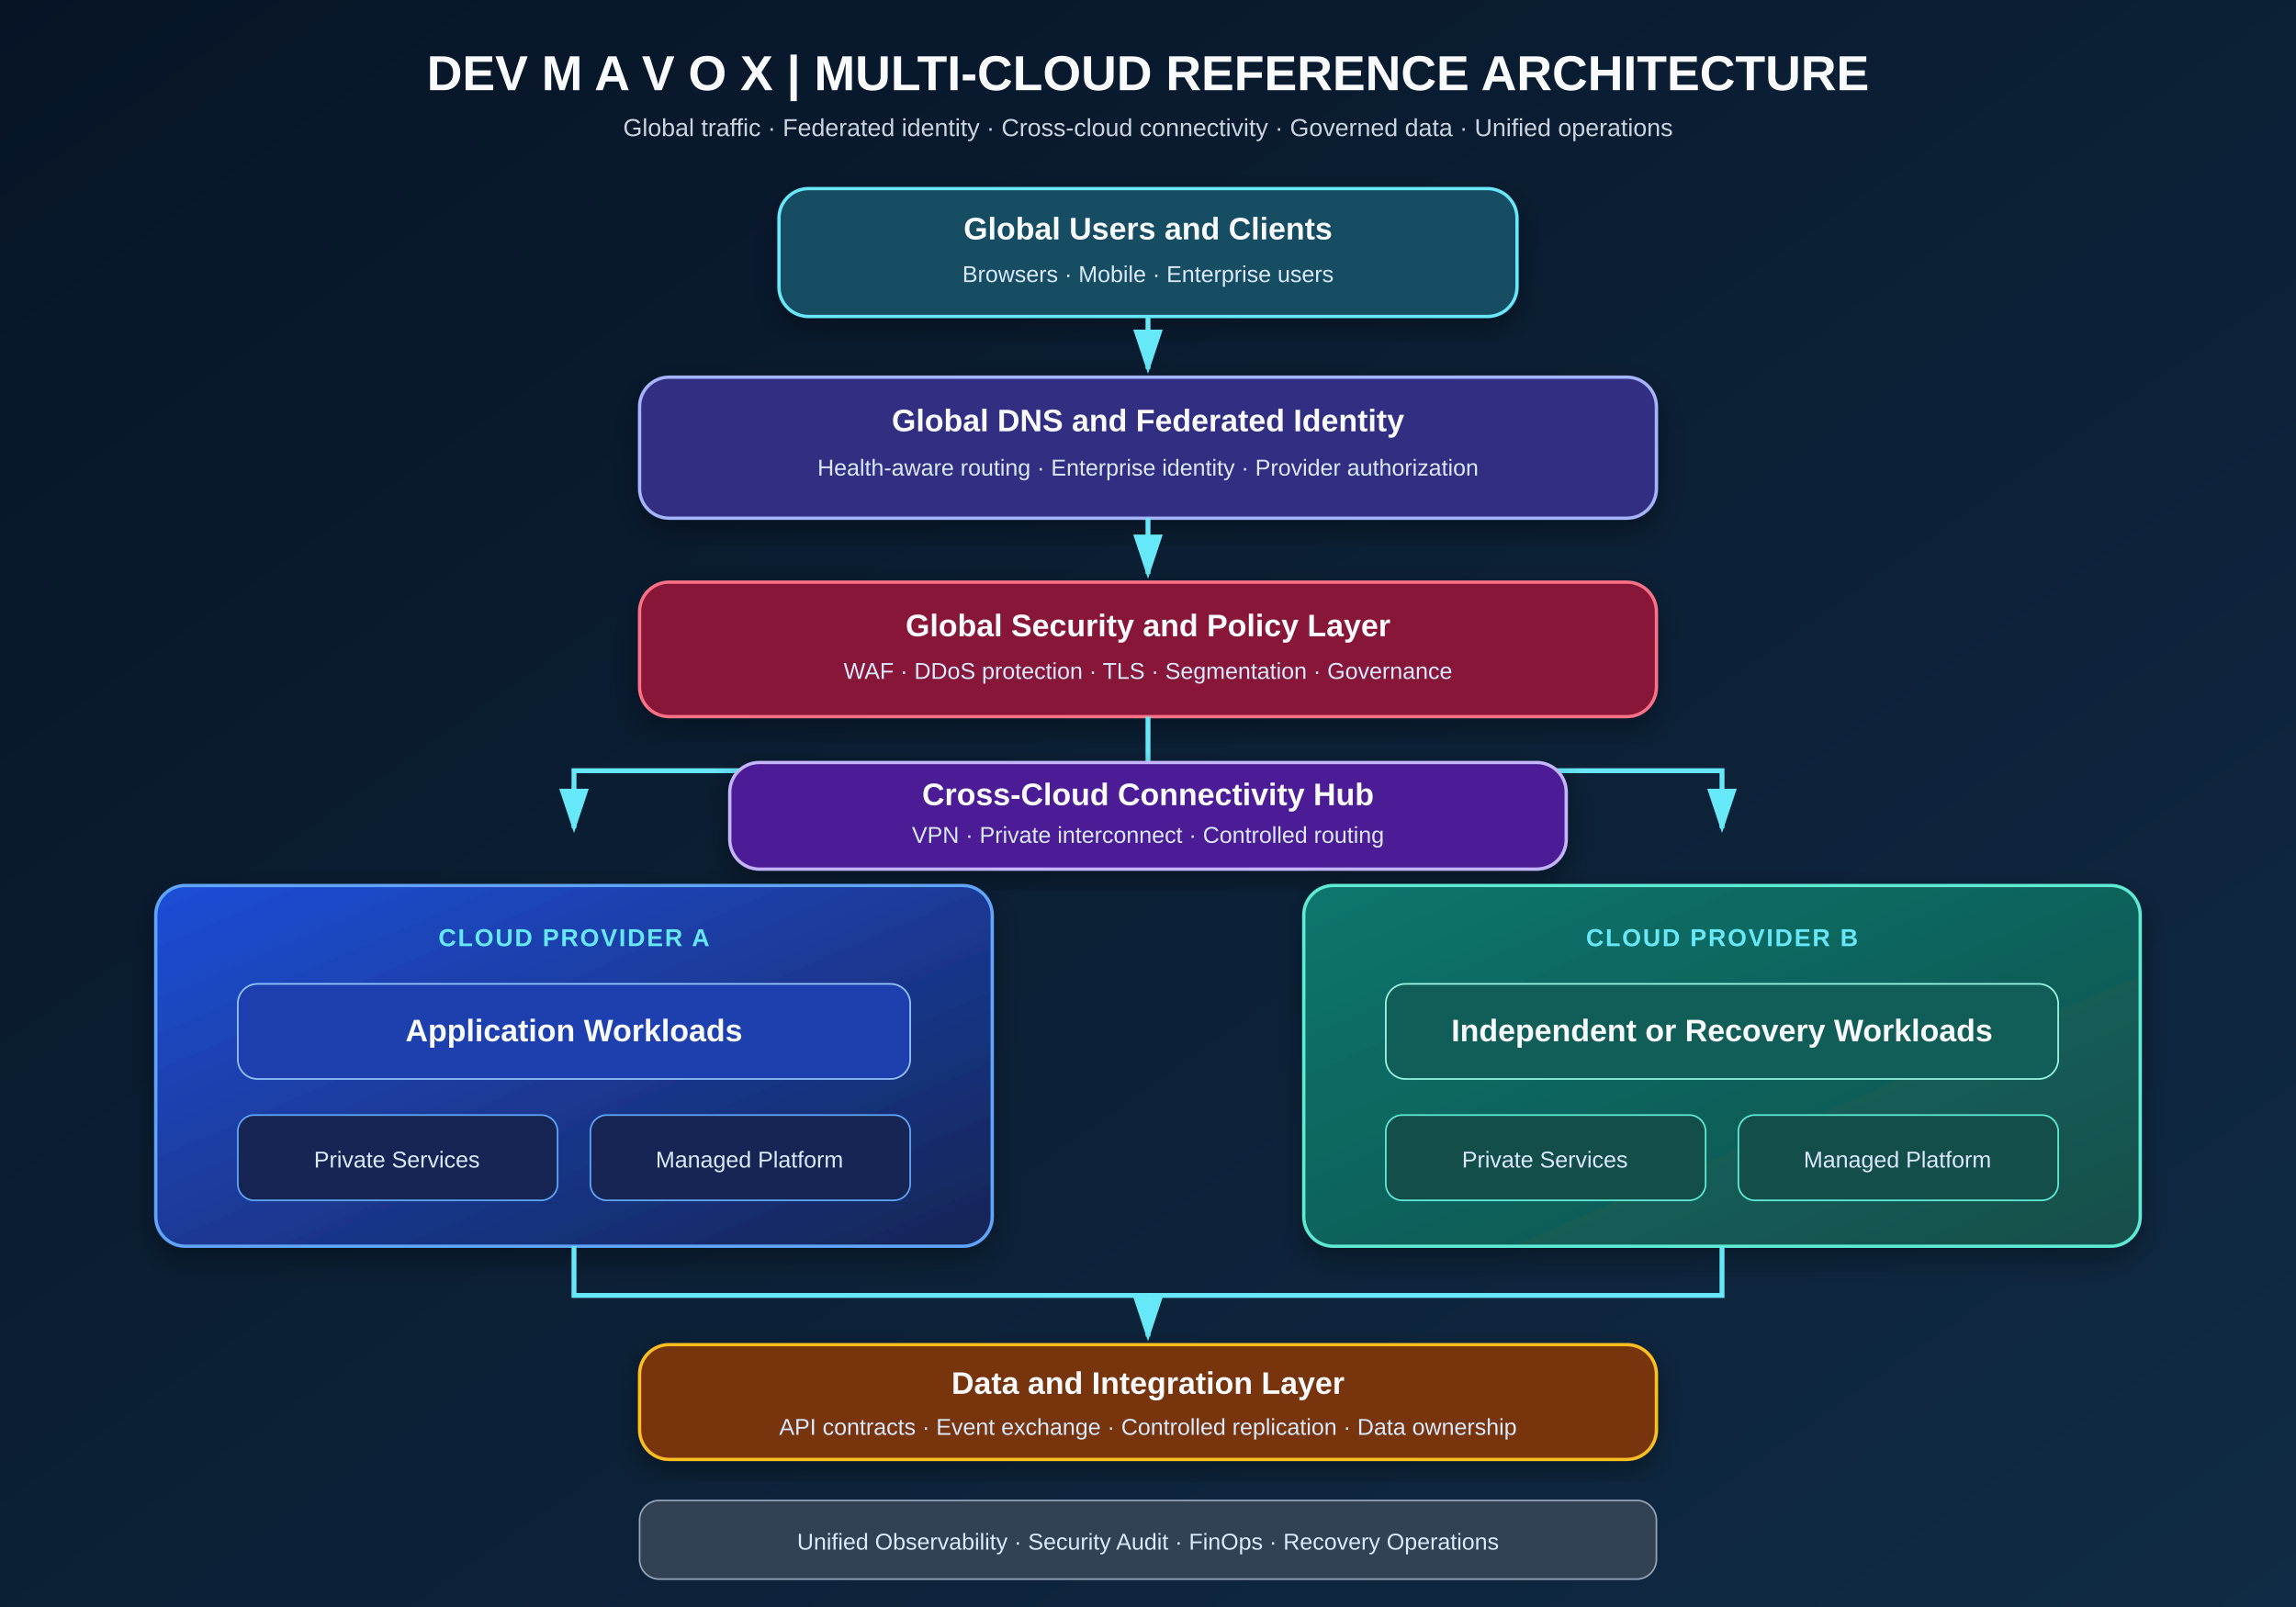
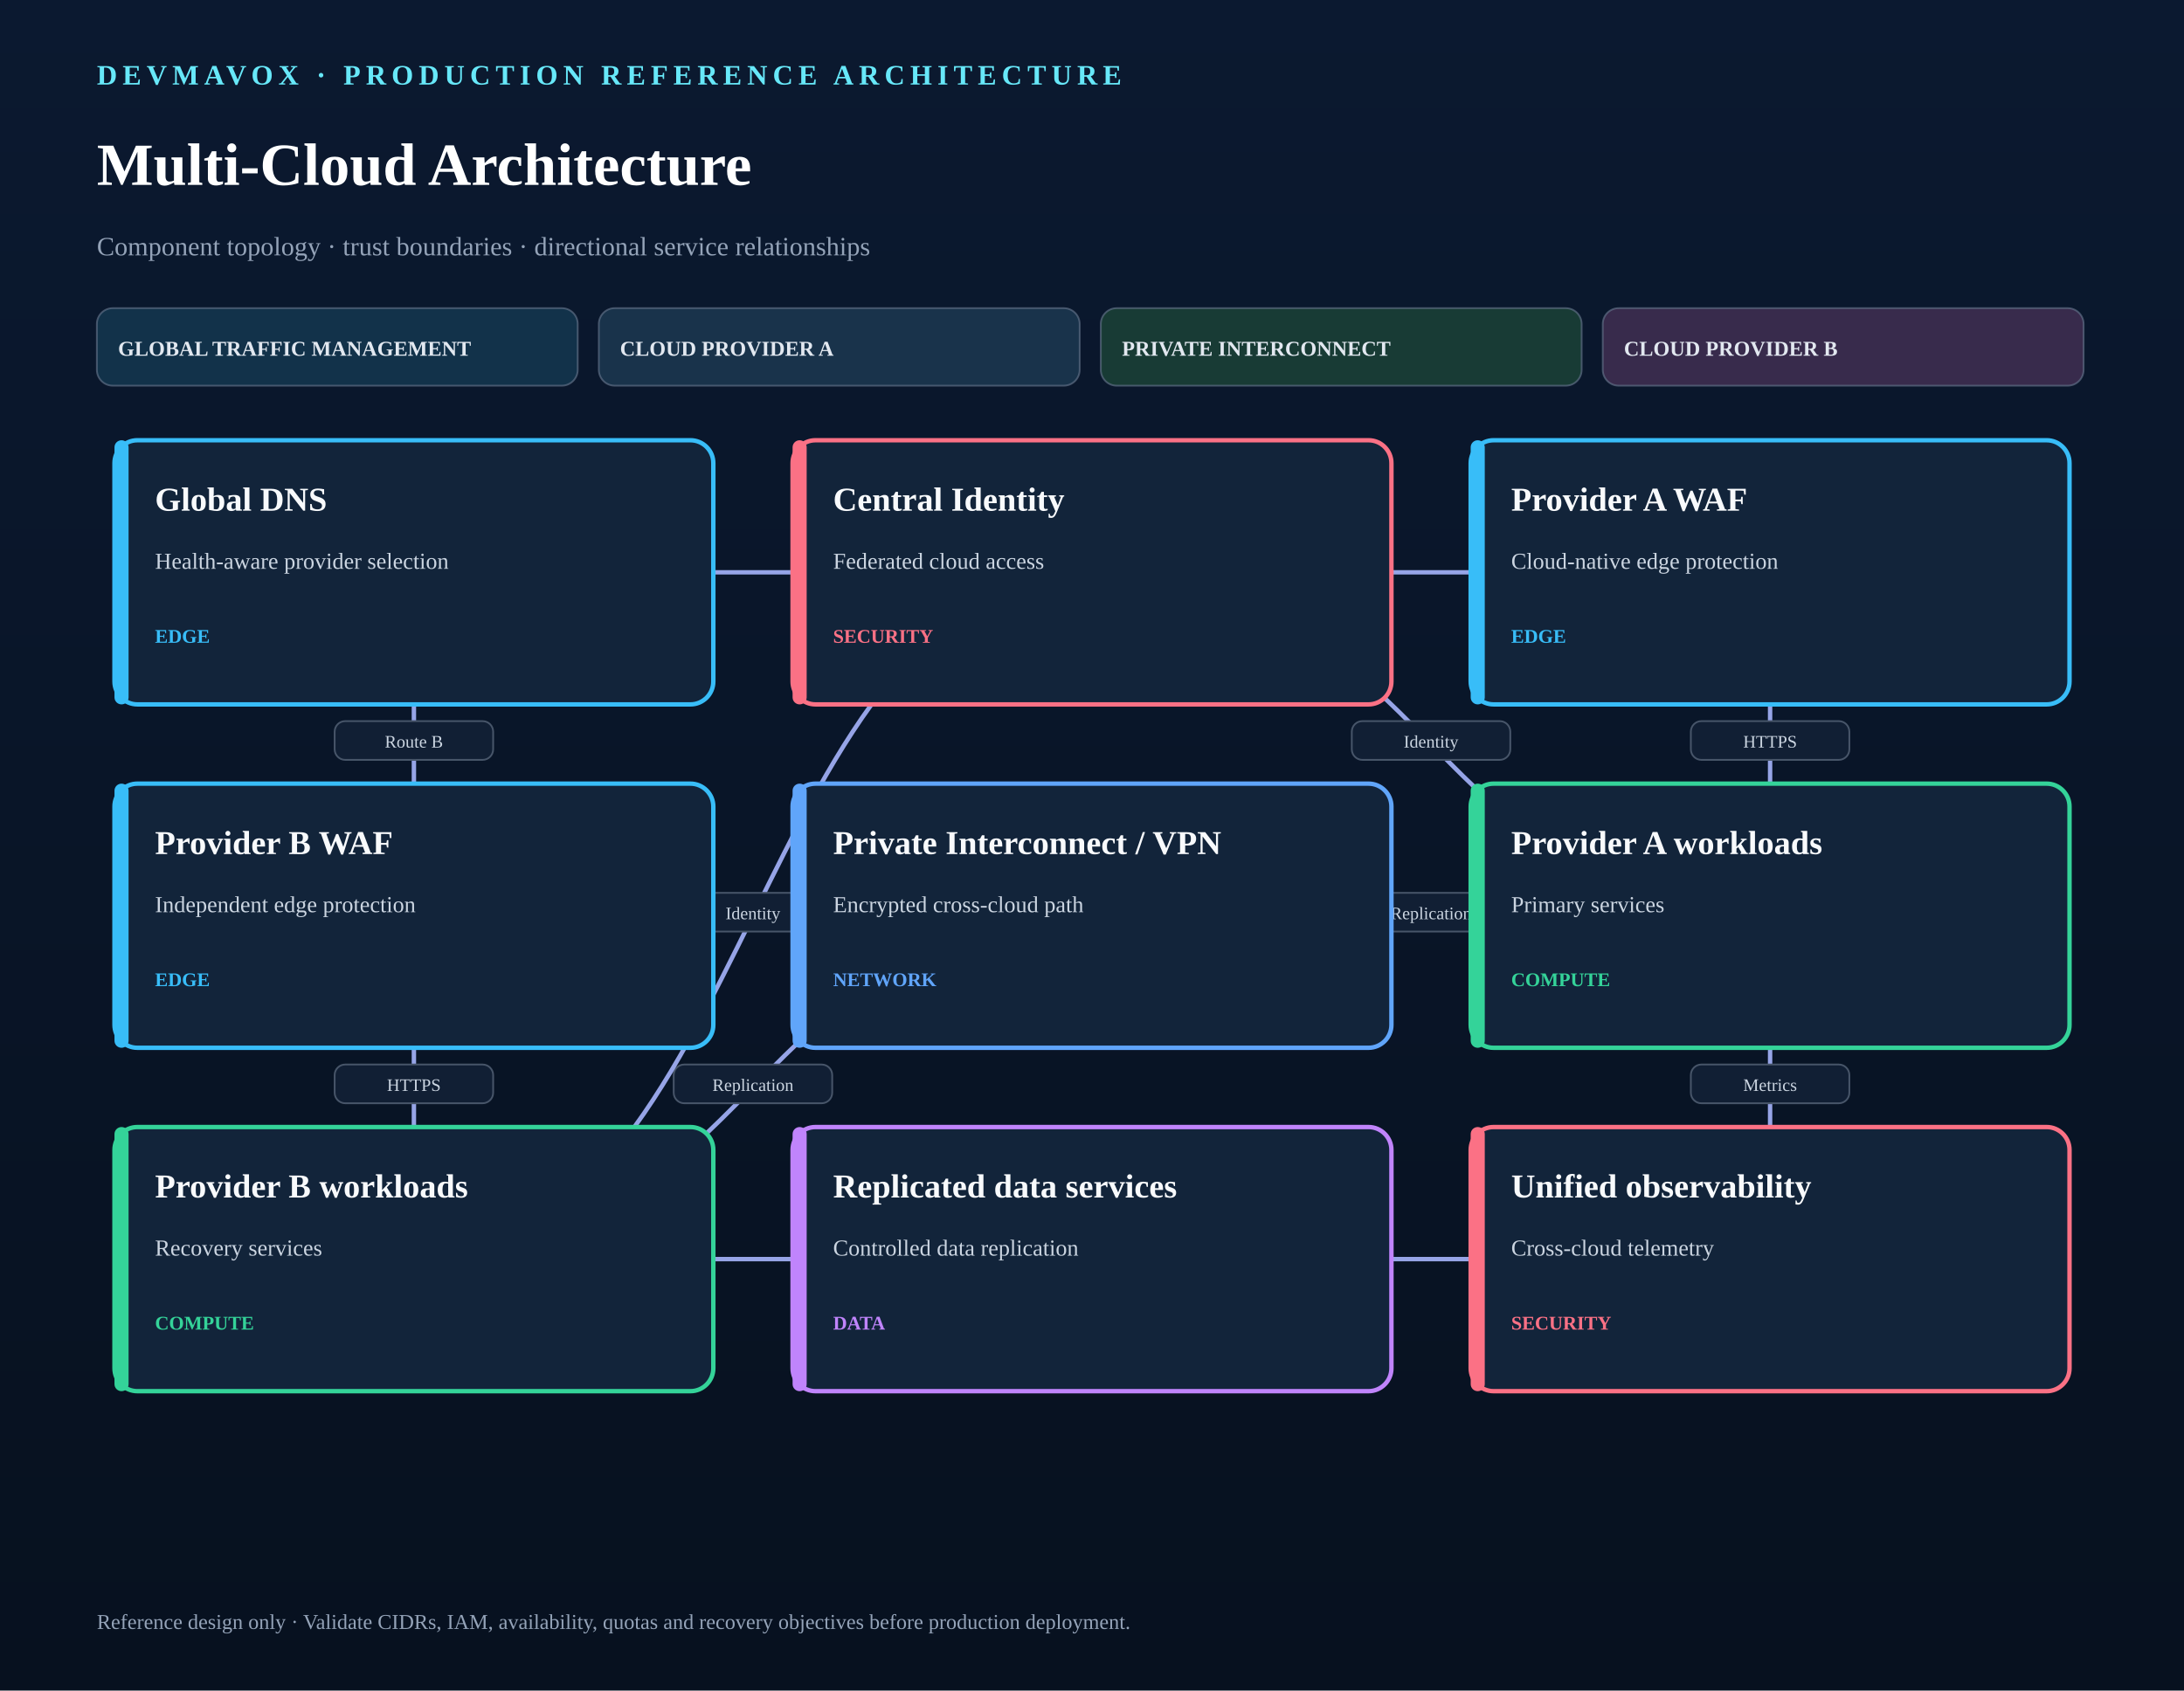
- <svg xmlns="http://www.w3.org/2000/svg" width="1400" height="980" viewBox="0 0 1400 980">
+ <svg xmlns="http://www.w3.org/2000/svg" width="1240" height="960" viewBox="0 0 1240 960">
  <defs>
-     <linearGradient id="bg" x1="0" y1="0" x2="1" y2="1">
-       <stop offset="0" stop-color="#071426" />
-       <stop offset="1" stop-color="#102b45" />
+     <linearGradient id="bg" x2="0" y2="1">
+       <stop stop-color="#0b1930" />
+       <stop offset="1" stop-color="#07111f" />
    </linearGradient>
-     <linearGradient id="cloudA" x1="0" y1="0" x2="1" y2="1">
-       <stop offset="0" stop-color="#1d4ed8" />
-       <stop offset="1" stop-color="#172554" />
-     </linearGradient>
-     <linearGradient id="cloudB" x1="0" y1="0" x2="1" y2="1">
-       <stop offset="0" stop-color="#0f766e" />
-       <stop offset="1" stop-color="#134e4a" />
-     </linearGradient>
-     <filter id="shadow" x="-20%" y="-20%" width="140%" height="140%">
-       <feDropShadow dx="0" dy="7" stdDeviation="9" flood-color="#000000" flood-opacity=".35" />
-     </filter>
-     <marker id="arrow" markerWidth="10" markerHeight="10" refX="8" refY="3" orient="auto">
-       <path d="M0 0 L9 3 L0 6 Z" fill="#67e8f9" />
+     <marker id="arr" markerWidth="10" markerHeight="10" refX="8" refY="4" orient="auto">
+       <path d="M0 0 L0 8 L9 4Z" fill="#cbd5e1" />
    </marker>
-     <style>
-       .heading{font:700 30px Arial;fill:#f8fafc}
-       .sub{font:15px Arial;fill:#cbd5e1}
-       .node{font:700 19px Arial;fill:#f8fafc}
-       .small{font:14px Arial;fill:#dbeafe}
-       .label{font:700 15px Arial;fill:#67e8f9;letter-spacing:1px}
-       .line{fill:none;stroke:#67e8f9;stroke-width:3;marker-end:url(#arrow)}
-       .panel{stroke-width:2;rx:18;filter:url(#shadow)}
-     </style>
  </defs>
-   <rect width="1400" height="980" fill="url(#bg)" />
-   <text x="700" y="55" text-anchor="middle" class="heading">DEV M A V O X  |  MULTI-CLOUD REFERENCE ARCHITECTURE</text>
-   <text x="700" y="83" text-anchor="middle" class="sub">Global traffic · Federated identity · Cross-cloud connectivity · Governed data · Unified operations</text>
-   <rect x="475" y="115" width="450" height="78" rx="16" fill="#164e63" stroke="#67e8f9" class="panel" />
-   <text x="700" y="146" text-anchor="middle" class="node">Global Users and Clients</text>
-   <text x="700" y="172" text-anchor="middle" class="small">Browsers · Mobile · Enterprise users</text>
-   <path d="M700 193 V225" class="line" />
-   <rect x="390" y="230" width="620" height="86" rx="16" fill="#312e81" stroke="#a5b4fc" class="panel" />
-   <text x="700" y="263" text-anchor="middle" class="node">Global DNS and Federated Identity</text>
-   <text x="700" y="290" text-anchor="middle" class="small">Health-aware routing · Enterprise identity · Provider authorization</text>
-   <path d="M700 316 V350" class="line" />
-   <rect x="390" y="355" width="620" height="82" rx="16" fill="#881337" stroke="#fb7185" class="panel" />
-   <text x="700" y="388" text-anchor="middle" class="node">Global Security and Policy Layer</text>
-   <text x="700" y="414" text-anchor="middle" class="small">WAF · DDoS protection · TLS · Segmentation · Governance</text>
-   <path d="M700 437 V470 H350 V505" class="line" />
-   <path d="M700 470 H1050 V505" class="line" />
-   <rect x="445" y="465" width="510" height="65" rx="14" fill="#4c1d95" stroke="#c4b5fd" class="panel" />
-   <text x="700" y="491" text-anchor="middle" class="node">Cross-Cloud Connectivity Hub</text>
-   <text x="700" y="514" text-anchor="middle" class="small">VPN · Private interconnect · Controlled routing</text>
-   <rect x="95" y="540" width="510" height="220" rx="20" fill="url(#cloudA)" stroke="#60a5fa" class="panel" />
-   <text x="350" y="577" text-anchor="middle" class="label">CLOUD PROVIDER A</text>
-   <rect x="145" y="600" width="410" height="58" rx="12" fill="#1e40af" stroke="#93c5fd" />
-   <text x="350" y="635" text-anchor="middle" class="node">Application Workloads</text>
-   <rect x="145" y="680" width="195" height="52" rx="10" fill="#172554" stroke="#60a5fa" />
-   <text x="242" y="712" text-anchor="middle" class="small">Private Services</text>
-   <rect x="360" y="680" width="195" height="52" rx="10" fill="#172554" stroke="#60a5fa" />
-   <text x="457" y="712" text-anchor="middle" class="small">Managed Platform</text>
-   <rect x="795" y="540" width="510" height="220" rx="20" fill="url(#cloudB)" stroke="#5eead4" class="panel" />
-   <text x="1050" y="577" text-anchor="middle" class="label">CLOUD PROVIDER B</text>
-   <rect x="845" y="600" width="410" height="58" rx="12" fill="#115e59" stroke="#99f6e4" />
-   <text x="1050" y="635" text-anchor="middle" class="node">Independent or Recovery Workloads</text>
-   <rect x="845" y="680" width="195" height="52" rx="10" fill="#134e4a" stroke="#5eead4" />
-   <text x="942" y="712" text-anchor="middle" class="small">Private Services</text>
-   <rect x="1060" y="680" width="195" height="52" rx="10" fill="#134e4a" stroke="#5eead4" />
-   <text x="1157" y="712" text-anchor="middle" class="small">Managed Platform</text>
-   <path d="M350 760 V790 H700 V815" class="line" />
-   <path d="M1050 760 V790 H700" fill="none" stroke="#67e8f9" stroke-width="3" />
-   <rect x="390" y="820" width="620" height="70" rx="16" fill="#78350f" stroke="#fbbf24" class="panel" />
-   <text x="700" y="850" text-anchor="middle" class="node">Data and Integration Layer</text>
-   <text x="700" y="875" text-anchor="middle" class="small">API contracts · Event exchange · Controlled replication · Data ownership</text>
-   <rect x="390" y="915" width="620" height="48" rx="12" fill="#334155" stroke="#94a3b8" />
-   <text x="700" y="945" text-anchor="middle" class="small">Unified Observability · Security Audit · FinOps · Recovery Operations</text>
+   <rect width="100%" height="100%" fill="url(#bg)" />
+   <text x="55" y="48" fill="#67e8f9" font-size="16" font-weight="700" letter-spacing="3">DEVMAVOX · PRODUCTION REFERENCE ARCHITECTURE</text>
+   <text x="55" y="105" fill="white" font-size="34" font-weight="800">Multi-Cloud Architecture</text>
+   <text x="55" y="145" fill="#94a3b8" font-size="15">Component topology · trust boundaries · directional service relationships</text>
+   <rect x="55" y="175" width="273" height="44" rx="9" fill="#12324a" stroke="#64748b" stroke-opacity=".65" />
+   <text x="67" y="202" fill="#e2e8f0" font-size="12" font-weight="700">GLOBAL TRAFFIC MANAGEMENT</text>
+   <rect x="340" y="175" width="273" height="44" rx="9" fill="#19334b" stroke="#64748b" stroke-opacity=".65" />
+   <text x="352" y="202" fill="#e2e8f0" font-size="12" font-weight="700">CLOUD PROVIDER A</text>
+   <rect x="625" y="175" width="273" height="44" rx="9" fill="#183b35" stroke="#64748b" stroke-opacity=".65" />
+   <text x="637" y="202" fill="#e2e8f0" font-size="12" font-weight="700">PRIVATE INTERCONNECT</text>
+   <rect x="910" y="175" width="273" height="44" rx="9" fill="#382b4c" stroke="#64748b" stroke-opacity=".65" />
+   <text x="922" y="202" fill="#e2e8f0" font-size="12" font-weight="700">CLOUD PROVIDER B</text>
+   <path d="M 235 325 C 620 325, 620 325, 1005 325" fill="none" stroke="#a5b4fc" stroke-width="2.5" marker-end="url(#arr)" opacity=".9" />
+   <rect x="575" y="312" width="90" height="22" rx="6" fill="#111f34" stroke="#475569" />
+   <text x="620" y="327" fill="#cbd5e1" text-anchor="middle" font-size="10">Route A</text>
+   <path d="M 235 325 C 235 325, 235 520, 235 520" fill="none" stroke="#a5b4fc" stroke-width="2.5" marker-end="url(#arr)" opacity=".9" />
+   <rect x="190" y="409.5" width="90" height="22" rx="6" fill="#111f34" stroke="#475569" />
+   <text x="235" y="424.5" fill="#cbd5e1" text-anchor="middle" font-size="10">Route B</text>
+   <path d="M 1005 325 C 1005 325, 1005 520, 1005 520" fill="none" stroke="#a5b4fc" stroke-width="2.5" marker-end="url(#arr)" opacity=".9" />
+   <rect x="960" y="409.5" width="90" height="22" rx="6" fill="#111f34" stroke="#475569" />
+   <text x="1005" y="424.5" fill="#cbd5e1" text-anchor="middle" font-size="10">HTTPS</text>
+   <path d="M 235 520 C 235 520, 235 715, 235 715" fill="none" stroke="#a5b4fc" stroke-width="2.5" marker-end="url(#arr)" opacity=".9" />
+   <rect x="190" y="604.5" width="90" height="22" rx="6" fill="#111f34" stroke="#475569" />
+   <text x="235" y="619.5" fill="#cbd5e1" text-anchor="middle" font-size="10">HTTPS</text>
+   <path d="M 1005 520 C 812.5 520, 812.5 520, 620 520" fill="none" stroke="#a5b4fc" stroke-width="2.5" marker-end="url(#arr)" opacity=".9" />
+   <rect x="767.5" y="507" width="90" height="22" rx="6" fill="#111f34" stroke="#475569" />
+   <text x="812.5" y="522" fill="#cbd5e1" text-anchor="middle" font-size="10">Replication</text>
+   <path d="M 620 520 C 427.5 520, 427.5 715, 235 715" fill="none" stroke="#a5b4fc" stroke-width="2.5" marker-end="url(#arr)" opacity=".9" />
+   <rect x="382.5" y="604.5" width="90" height="22" rx="6" fill="#111f34" stroke="#475569" />
+   <text x="427.5" y="619.5" fill="#cbd5e1" text-anchor="middle" font-size="10">Replication</text>
+   <path d="M 620 325 C 812.5 325, 812.5 520, 1005 520" fill="none" stroke="#a5b4fc" stroke-width="2.5" marker-end="url(#arr)" opacity=".9" />
+   <rect x="767.5" y="409.5" width="90" height="22" rx="6" fill="#111f34" stroke="#475569" />
+   <text x="812.5" y="424.5" fill="#cbd5e1" text-anchor="middle" font-size="10">Identity</text>
+   <path d="M 620 325 C 427.5 325, 427.5 715, 235 715" fill="none" stroke="#a5b4fc" stroke-width="2.5" marker-end="url(#arr)" opacity=".9" />
+   <rect x="382.5" y="507" width="90" height="22" rx="6" fill="#111f34" stroke="#475569" />
+   <text x="427.5" y="522" fill="#cbd5e1" text-anchor="middle" font-size="10">Identity</text>
+   <path d="M 1005 520 C 1005 520, 1005 715, 1005 715" fill="none" stroke="#a5b4fc" stroke-width="2.5" marker-end="url(#arr)" opacity=".9" />
+   <rect x="960" y="604.5" width="90" height="22" rx="6" fill="#111f34" stroke="#475569" />
+   <text x="1005" y="619.5" fill="#cbd5e1" text-anchor="middle" font-size="10">Metrics</text>
+   <path d="M 235 715 C 620 715, 620 715, 1005 715" fill="none" stroke="#a5b4fc" stroke-width="2.5" marker-end="url(#arr)" opacity=".9" />
+   <rect x="575" y="702" width="90" height="22" rx="6" fill="#111f34" stroke="#475569" />
+   <text x="620" y="717" fill="#cbd5e1" text-anchor="middle" font-size="10">Metrics</text>
+   <g>
+     <rect x="65" y="250" width="340" height="150" rx="13" fill="#12243a" stroke="#38bdf8" stroke-width="2.5" />
+     <rect x="65" y="250" width="8" height="150" rx="4" fill="#38bdf8" />
+     <text x="88" y="290" fill="#f8fafc" font-size="19" font-weight="700">Global DNS</text>
+     <text x="88" y="323" fill="#cbd5e1" font-size="13">Health-aware provider selection</text>
+     <text x="88" y="365" fill="#38bdf8" font-size="11" font-weight="700">EDGE</text>
+   </g>
+   <g>
+     <rect x="450" y="250" width="340" height="150" rx="13" fill="#12243a" stroke="#fb7185" stroke-width="2.5" />
+     <rect x="450" y="250" width="8" height="150" rx="4" fill="#fb7185" />
+     <text x="473" y="290" fill="#f8fafc" font-size="19" font-weight="700">Central Identity</text>
+     <text x="473" y="323" fill="#cbd5e1" font-size="13">Federated cloud access</text>
+     <text x="473" y="365" fill="#fb7185" font-size="11" font-weight="700">SECURITY</text>
+   </g>
+   <g>
+     <rect x="835" y="250" width="340" height="150" rx="13" fill="#12243a" stroke="#38bdf8" stroke-width="2.5" />
+     <rect x="835" y="250" width="8" height="150" rx="4" fill="#38bdf8" />
+     <text x="858" y="290" fill="#f8fafc" font-size="19" font-weight="700">Provider A WAF</text>
+     <text x="858" y="323" fill="#cbd5e1" font-size="13">Cloud-native edge protection</text>
+     <text x="858" y="365" fill="#38bdf8" font-size="11" font-weight="700">EDGE</text>
+   </g>
+   <g>
+     <rect x="65" y="445" width="340" height="150" rx="13" fill="#12243a" stroke="#38bdf8" stroke-width="2.5" />
+     <rect x="65" y="445" width="8" height="150" rx="4" fill="#38bdf8" />
+     <text x="88" y="485" fill="#f8fafc" font-size="19" font-weight="700">Provider B WAF</text>
+     <text x="88" y="518" fill="#cbd5e1" font-size="13">Independent edge protection</text>
+     <text x="88" y="560" fill="#38bdf8" font-size="11" font-weight="700">EDGE</text>
+   </g>
+   <g>
+     <rect x="450" y="445" width="340" height="150" rx="13" fill="#12243a" stroke="#60a5fa" stroke-width="2.5" />
+     <rect x="450" y="445" width="8" height="150" rx="4" fill="#60a5fa" />
+     <text x="473" y="485" fill="#f8fafc" font-size="19" font-weight="700">Private Interconnect / VPN</text>
+     <text x="473" y="518" fill="#cbd5e1" font-size="13">Encrypted cross-cloud path</text>
+     <text x="473" y="560" fill="#60a5fa" font-size="11" font-weight="700">NETWORK</text>
+   </g>
+   <g>
+     <rect x="835" y="445" width="340" height="150" rx="13" fill="#12243a" stroke="#34d399" stroke-width="2.5" />
+     <rect x="835" y="445" width="8" height="150" rx="4" fill="#34d399" />
+     <text x="858" y="485" fill="#f8fafc" font-size="19" font-weight="700">Provider A workloads</text>
+     <text x="858" y="518" fill="#cbd5e1" font-size="13">Primary services</text>
+     <text x="858" y="560" fill="#34d399" font-size="11" font-weight="700">COMPUTE</text>
+   </g>
+   <g>
+     <rect x="65" y="640" width="340" height="150" rx="13" fill="#12243a" stroke="#34d399" stroke-width="2.5" />
+     <rect x="65" y="640" width="8" height="150" rx="4" fill="#34d399" />
+     <text x="88" y="680" fill="#f8fafc" font-size="19" font-weight="700">Provider B workloads</text>
+     <text x="88" y="713" fill="#cbd5e1" font-size="13">Recovery services</text>
+     <text x="88" y="755" fill="#34d399" font-size="11" font-weight="700">COMPUTE</text>
+   </g>
+   <g>
+     <rect x="450" y="640" width="340" height="150" rx="13" fill="#12243a" stroke="#c084fc" stroke-width="2.5" />
+     <rect x="450" y="640" width="8" height="150" rx="4" fill="#c084fc" />
+     <text x="473" y="680" fill="#f8fafc" font-size="19" font-weight="700">Replicated data services</text>
+     <text x="473" y="713" fill="#cbd5e1" font-size="13">Controlled data replication</text>
+     <text x="473" y="755" fill="#c084fc" font-size="11" font-weight="700">DATA</text>
+   </g>
+   <g>
+     <rect x="835" y="640" width="340" height="150" rx="13" fill="#12243a" stroke="#fb7185" stroke-width="2.5" />
+     <rect x="835" y="640" width="8" height="150" rx="4" fill="#fb7185" />
+     <text x="858" y="680" fill="#f8fafc" font-size="19" font-weight="700">Unified observability</text>
+     <text x="858" y="713" fill="#cbd5e1" font-size="13">Cross-cloud telemetry</text>
+     <text x="858" y="755" fill="#fb7185" font-size="11" font-weight="700">SECURITY</text>
+   </g>
+   <text x="55" y="925" fill="#94a3b8" font-size="12">Reference design only · Validate CIDRs, IAM, availability, quotas and recovery objectives before production deployment.</text>
</svg>
